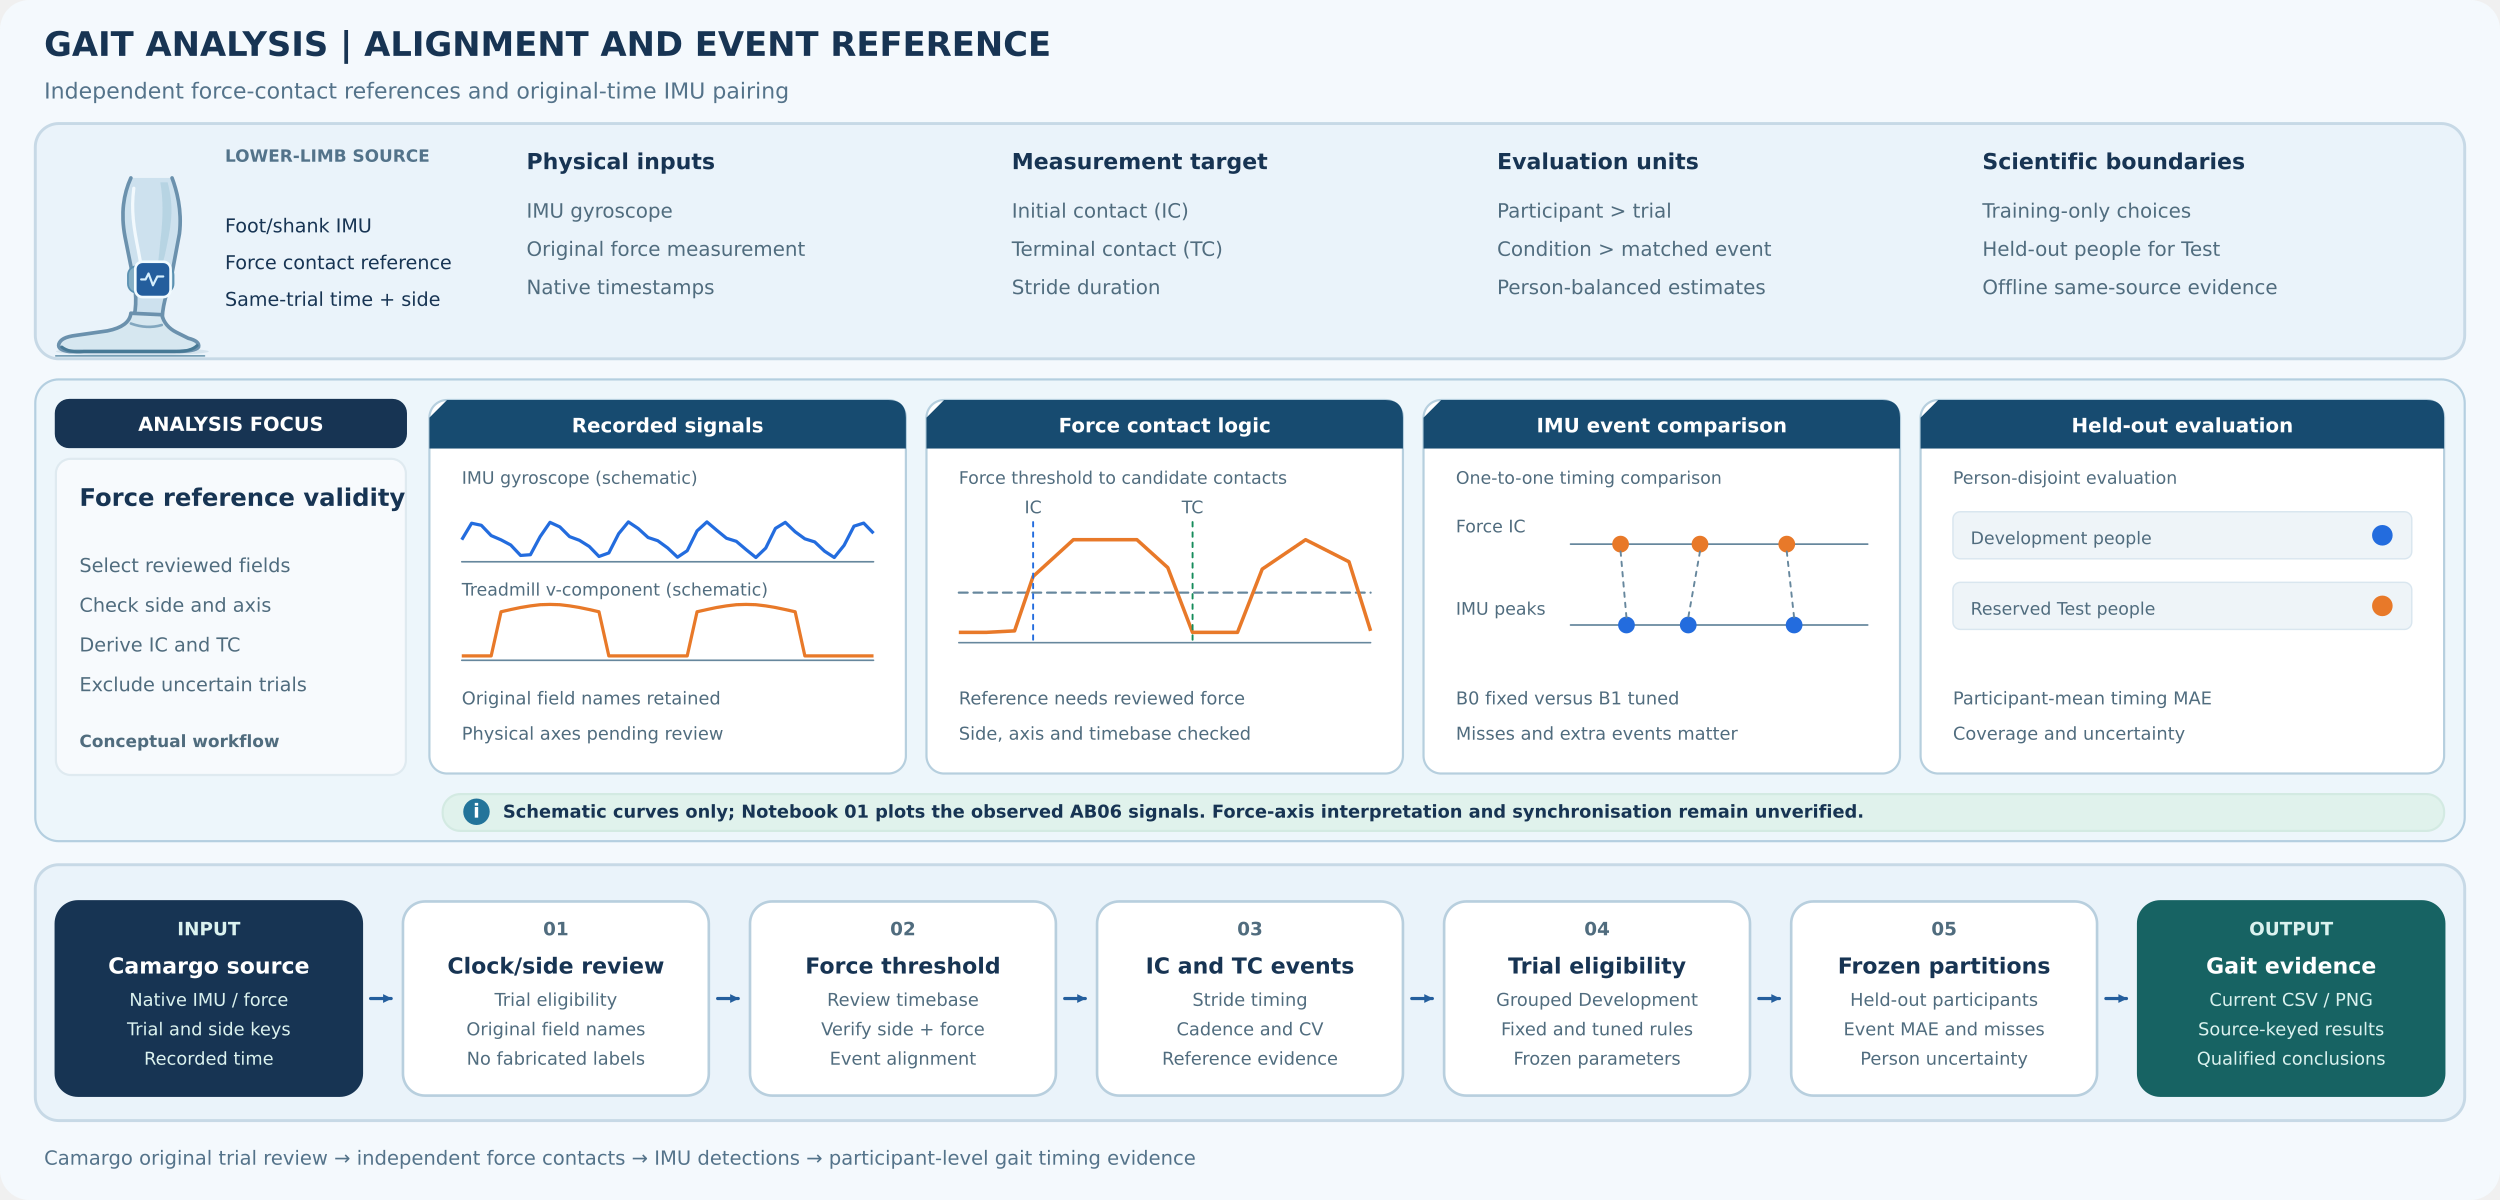
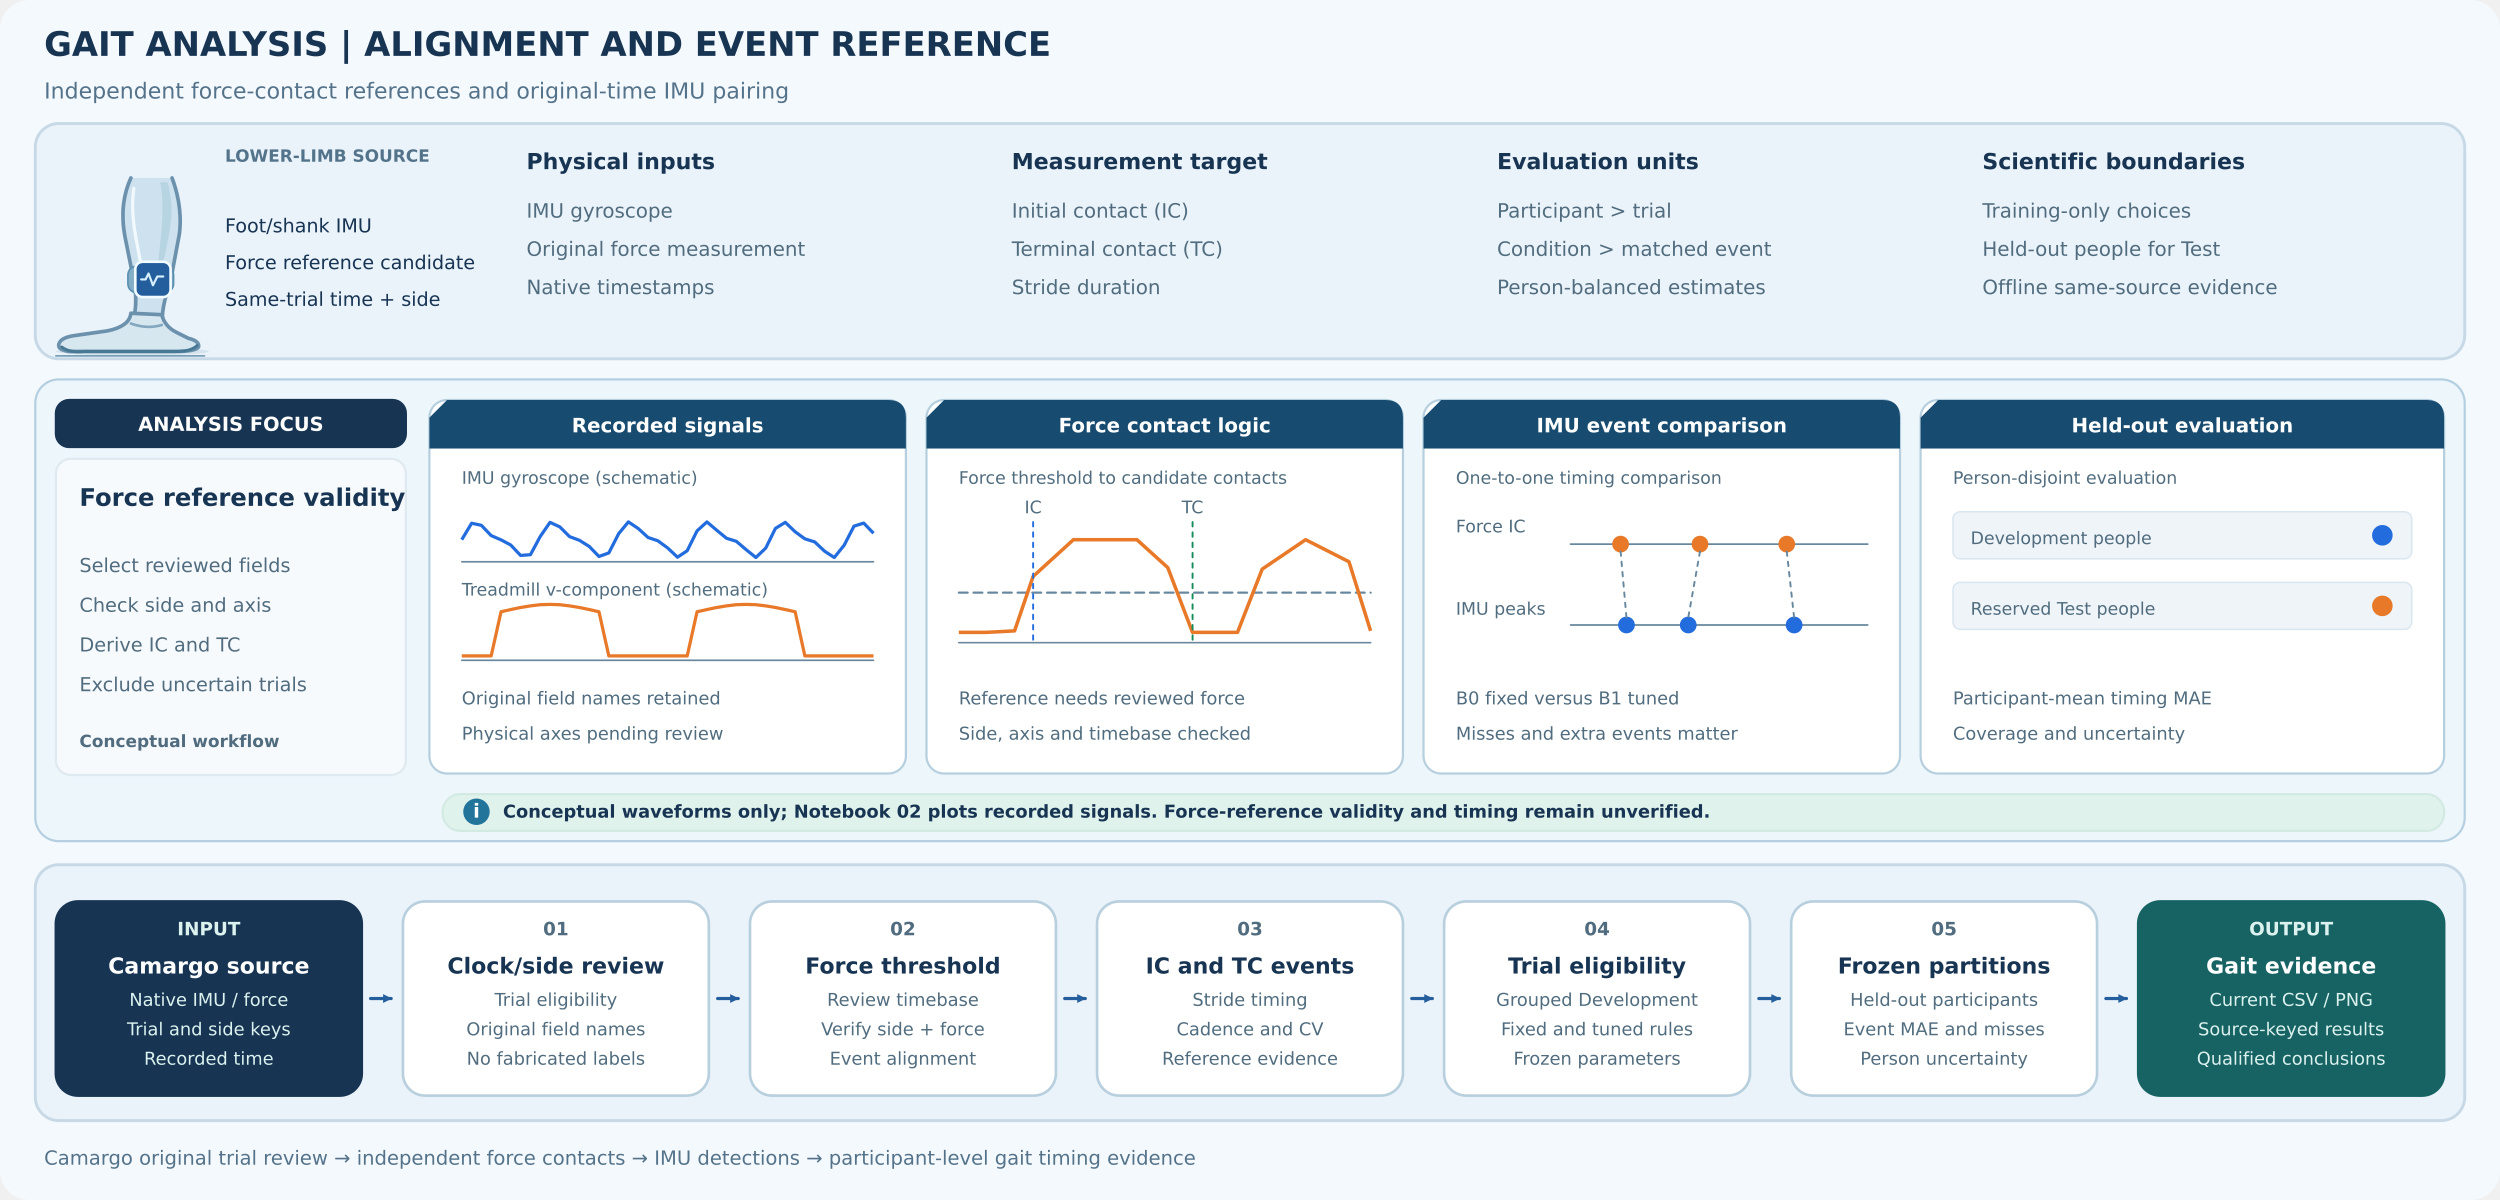
<svg xmlns="http://www.w3.org/2000/svg" width="1700" height="816" viewBox="0 0 1700 816" role="img" aria-labelledby="figure-title figure-desc">
  <defs>
    <marker id="arr" markerUnits="userSpaceOnUse" markerWidth="6" markerHeight="6" refX="5.5" refY="3" orient="auto">
      <path d="M0 0 L6 3 L0 6 Z" fill="#245E9D" />
    </marker>
    <style>
text{font-family:'DejaVu Sans',Arial,sans-serif}
.figure-title{font-size:23px;font-weight:700;fill:#173453}
.subtitle{font-size:15px;fill:#54738A}
.source-heading{font-size:11.5px;font-weight:700;fill:#53738A}
.source-label{font-size:13px;fill:#173453}
.context-heading{font-size:15px;font-weight:700;fill:#173453}
.context-body{font-size:13.5px;fill:#506C7E}
.section-label{font-size:13.2px;font-weight:700;fill:#FFFFFF}
.focus-heading{font-size:16.5px;font-weight:700;fill:#173453}
.focus-body{font-size:13.1px;fill:#506C7E}
.qualification{font-size:11.5px;font-weight:700;fill:#506C7E}
.card-heading{font-size:13.5px;font-weight:700;fill:#FFFFFF}
.card-body{font-size:12.1px;fill:#506C7E}
.chart-label{font-size:11.8px;fill:#506C7E}
.scientific-note{font-size:12.1px;font-weight:700;fill:#173453}
.workflow-id{font-size:12.5px;font-weight:700;fill:#506C7E}
.workflow-heading{font-size:15px;font-weight:700;fill:#173453}
.workflow-body{font-size:12.1px;fill:#506C7E}
.terminal-id{font-size:12.5px;font-weight:700;fill:#DBF2EF}
.terminal-heading{font-size:15px;font-weight:700;fill:#FFFFFF}
.terminal-body{font-size:12.1px;fill:#DBF2EF}
.footer{font-size:13.3px;fill:#54738A}
</style>
  </defs>
  <rect id="canvas" x="0" y="0" width="1700" height="816" rx="20" fill="#F4F9FD" />
  <g id="band-0-header">
    <text id="main-title" x="30" y="38" class="figure-title">GAIT ANALYSIS | ALIGNMENT AND EVENT REFERENCE</text>
    <text id="main-subtitle" x="30" y="67" class="subtitle">Independent force-contact references and original-time IMU pairing</text>
  </g>
  <g id="band-1-context">
    <rect id="context-bg" x="24" y="84" width="1652" height="160" rx="16" fill="#EAF3FA" stroke="#C7D9E6" stroke-width="2" />
    <g id="source-illustration" aria-label="Schematic foot and shank with wearable IMU, outlined shoe and ground contact">
      <ellipse id="schematic-contact-shadow" cx="90" cy="239" rx="52" ry="2.8" fill="#D4E3ED" />
      <path id="schematic-shank" d="M89 121 C84 132 82 145 85 161 L91 191 C93 201 93 213 89 222 L111 223 C109 214 112 203 116 191 L122 159 C124 143 120 129 117 121" fill="#CDE1EE" stroke="#6B91AD" stroke-width="2.5" stroke-linejoin="round" stroke-linecap="round" />
      <path id="schematic-calf-shading" d="M114 124 C119 143 116 155 112 174 L105 199 Q108 176 109 164 Q112 141 109 124 Z" fill="#AFCFDF" opacity="0.72" />
      <path id="schematic-shin-highlight" d="M91 128 C89 143 91 155 94 170 L99 197" fill="none" stroke="#F6FCFF" stroke-width="2.2" stroke-linecap="round" opacity="0.9" />
      <path id="schematic-foot" d="M89 213 Q88 222 73 225 L52 228 C44 229 41 231 40 234 Q39 238 47 239 L119 239 Q133 239 135 236 Q136 232 128 230 L120 226 Q112 222 110 214 Z" fill="#D6E7F0" stroke="#6B91AD" stroke-width="2.5" stroke-linejoin="round" />
      <path id="schematic-ankle-line" d="M89 220 Q100 224 110 221" fill="none" stroke="#82A7BF" stroke-width="1.8" stroke-linecap="round" />
      <path id="schematic-shoe-sole" d="M42 236 Q47 240 57 239 H120 Q130 239 134 235" fill="none" stroke="#477995" stroke-width="2.1" stroke-linecap="round" />
      <path id="schematic-force-plate" d="M38 242 H139" fill="none" stroke="#789FB5" stroke-width="1.2" stroke-linecap="round" />
      <rect id="sensor-strap" x="87" y="181" width="31" height="18" rx="6" fill="#85AFC6" stroke="#5A91B1" stroke-width="1.2" />
      <rect id="imu-marker" x="92" y="178" width="24" height="24" rx="5" fill="#245E9D" stroke="#F2FBFF" stroke-width="1.8" />
      <path id="imu-signal-line" d="M96 190 H99 L101 186 L104 194 L107 188 H111" fill="none" stroke="#D6EFFD" stroke-width="1.5" stroke-linejoin="round" stroke-linecap="round" />
      <text id="source-heading" x="153" y="110" class="source-heading">LOWER-LIMB SOURCE</text>
      <text id="source-imu" x="153" y="158" class="source-label">Foot/shank IMU</text>
-       <text id="source-force" x="153" y="183" class="source-label">Force contact reference</text>
+       <text id="source-force" x="153" y="183" class="source-label">Force reference candidate</text>
      <text id="source-side" x="153" y="208" class="source-label">Same-trial time + side</text>
    </g>
    <g id="ctx-0">
      <text id="ctx-0-title" x="358" y="115" class="context-heading">Physical inputs</text>
      <text id="ctx-0-line-0" x="358" y="148" class="context-body">IMU gyroscope</text>
      <text id="ctx-0-line-1" x="358" y="174" class="context-body">Original force measurement</text>
      <text id="ctx-0-line-2" x="358" y="200" class="context-body">Native timestamps</text>
    </g>
    <g id="ctx-1">
      <text id="ctx-1-title" x="688" y="115" class="context-heading">Measurement target</text>
      <text id="ctx-1-line-0" x="688" y="148" class="context-body">Initial contact (IC)</text>
      <text id="ctx-1-line-1" x="688" y="174" class="context-body">Terminal contact (TC)</text>
      <text id="ctx-1-line-2" x="688" y="200" class="context-body">Stride duration</text>
    </g>
    <g id="ctx-2">
      <text id="ctx-2-title" x="1018" y="115" class="context-heading">Evaluation units</text>
      <text id="ctx-2-line-0" x="1018" y="148" class="context-body">Participant &gt; trial</text>
      <text id="ctx-2-line-1" x="1018" y="174" class="context-body">Condition &gt; matched event</text>
      <text id="ctx-2-line-2" x="1018" y="200" class="context-body">Person-balanced estimates</text>
    </g>
    <g id="ctx-3">
      <text id="ctx-3-title" x="1348" y="115" class="context-heading">Scientific boundaries</text>
      <text id="ctx-3-line-0" x="1348" y="148" class="context-body">Training-only choices</text>
      <text id="ctx-3-line-1" x="1348" y="174" class="context-body">Held-out people for Test</text>
      <text id="ctx-3-line-2" x="1348" y="200" class="context-body">Offline same-source evidence</text>
    </g>
  </g>
  <g id="band-2-analysis">
    <rect id="analysis-bg" x="24" y="258" width="1652" height="314" rx="16" fill="#EDF6FB" stroke="#B4CFE0" stroke-width="1.5" />
    <rect id="focus-label-bg" x="38" y="272" width="238" height="32" rx="9" fill="#173453" stroke="#173453" stroke-width="1.5" />
    <text id="focus-label" x="157" y="293" class="section-label" text-anchor="middle">ANALYSIS FOCUS</text>
    <rect id="focus-card" x="38" y="312" width="238" height="215" rx="10" fill="#F7FAFD" stroke="#DFEAF0" stroke-width="1.5" />
    <text id="focus-heading" x="54" y="344" class="focus-heading">Force reference validity</text>
    <text id="focus-p1" x="54" y="389" class="focus-body">Select reviewed fields</text>
    <text id="focus-p2" x="54" y="416" class="focus-body">Check side and axis</text>
    <text id="focus-p3" x="54" y="443" class="focus-body">Derive IC and TC</text>
    <text id="focus-p4" x="54" y="470" class="focus-body">Exclude uncertain trials</text>
    <text id="focus-note" x="54" y="508" class="qualification">Conceptual workflow</text>
    <g id="panel-0">
      <rect id="panel-0-border" x="292" y="272" width="324" height="254" rx="12" fill="#FFFFFF" stroke="#B6CFDE" stroke-width="1.5" />
      <path id="panel-0-cap" d="M304 272 H604 Q616 272 616 284 V305 H292 V284 Q292 272 Z" fill="#174B70" />
      <text id="panel-0-head" x="454" y="294" class="card-heading" text-anchor="middle">Recorded signals</text>
      <text id="panel-0-lab1" x="314" y="329" class="chart-label">IMU gyroscope (schematic)</text>
      <path id="panel-0-imu-axis" d="M314 382 H594" fill="none" stroke="#66879D" stroke-width="1.1" stroke-linecap="round" stroke-linejoin="round" />
      <polyline id="panel-0-imu-wave" points="314.0,367.0 320.7,355.8 327.3,357.2 334.0,364.2 340.7,367.1 347.3,370.6 354.0,377.7 360.7,377.2 367.3,364.9 374.0,355.2 380.7,358.3 387.3,364.9 394.0,367.4 400.7,371.6 407.3,378.4 414.0,376.0 420.7,362.9 427.3,354.9 434.0,359.4 440.7,365.5 447.3,367.7 454.0,372.6 460.7,378.9 467.3,374.5 474.0,361.0 480.7,354.9 487.3,360.5 494.0,366.0 500.7,368.1 507.3,373.7 514.0,379.1 520.7,372.7 527.3,359.3 534.0,355.2 540.7,361.6 547.3,366.4 554.0,368.5 560.7,374.8 567.3,379.1 574.0,370.8 580.7,357.8 587.3,355.7 594.0,362.6" fill="none" stroke="#236CDE" stroke-width="2.2" stroke-linejoin="round" />
      <text id="panel-0-lab2" x="314" y="405" class="chart-label">Treadmill v-component (schematic)</text>
      <path id="panel-0-force-axis" d="M314 449 H594" fill="none" stroke="#66879D" stroke-width="1.1" stroke-linecap="round" stroke-linejoin="round" />
      <polyline id="panel-0-force-wave" points="314.0,446.0 320.7,446.0 327.3,446.0 334.0,446.0 340.7,416.0 347.3,414.5 354.0,413.1 360.7,412.0 367.3,411.2 374.0,411.0 380.7,411.2 387.3,412.0 394.0,413.1 400.7,414.5 407.3,416.0 414.0,446.0 420.7,446.0 427.3,446.0 434.0,446.0 440.7,446.0 447.3,446.0 454.0,446.0 460.7,446.0 467.3,446.0 474.0,416.0 480.7,414.5 487.3,413.1 494.0,412.0 500.7,411.2 507.3,411.0 514.0,411.2 520.7,412.0 527.3,413.1 534.0,414.5 540.7,416.0 547.3,446.0 554.0,446.0 560.7,446.0 567.3,446.0 574.0,446.0 580.7,446.0 587.3,446.0 594.0,446.0" fill="none" stroke="#E87929" stroke-width="2.2" stroke-linejoin="round" />
      <text id="panel-0-foot1" x="314" y="479" class="card-body">Original field names retained</text>
      <text id="panel-0-foot2" x="314" y="503" class="card-body">Physical axes pending review</text>
    </g>
    <g id="panel-1">
      <rect id="panel-1-border" x="630" y="272" width="324" height="254" rx="12" fill="#FFFFFF" stroke="#B6CFDE" stroke-width="1.5" />
      <path id="panel-1-cap" d="M642 272 H942 Q954 272 954 284 V305 H630 V284 Q630 272 Z" fill="#174B70" />
      <text id="panel-1-head" x="792" y="294" class="card-heading" text-anchor="middle">Force contact logic</text>
      <text id="panel-1-lab" x="652" y="329" class="chart-label">Force threshold to candidate contacts</text>
      <path id="panel-1-force-axis" d="M652 437 H932" fill="none" stroke="#66879D" stroke-width="1.1" stroke-linecap="round" stroke-linejoin="round" />
      <path id="panel-1-threshold" d="M652 403 H932" fill="none" stroke="#66879D" stroke-width="1.5" stroke-linecap="round" stroke-linejoin="round" stroke-dasharray="6 4" />
      <polyline id="panel-1-pulses" points="652.0,430 670.9,430 689.9,429 702.5,392 729.9,367 773.1,367 794.1,386 810.9,430 841.5,430 858.3,387 887.8,367 917.3,382 932.0,429" fill="none" stroke="#E87929" stroke-width="2.4" stroke-linejoin="round" />
      <path id="panel-1-ic" d="M702.526 355 V437" fill="none" stroke="#236CDE" stroke-width="1.3" stroke-linecap="round" stroke-linejoin="round" stroke-dasharray="3 4" />
      <path id="panel-1-tc" d="M810.947 355 V437" fill="none" stroke="#168C5B" stroke-width="1.3" stroke-linecap="round" stroke-linejoin="round" stroke-dasharray="3 4" />
      <text id="panel-1-ic-text" x="702.526" y="349" class="chart-label" text-anchor="middle">IC</text>
      <text id="panel-1-tc-text" x="810.947" y="349" class="chart-label" text-anchor="middle">TC</text>
      <text id="panel-1-foot1" x="652" y="479" class="card-body">Reference needs reviewed force</text>
      <text id="panel-1-foot2" x="652" y="503" class="card-body">Side, axis and timebase checked</text>
    </g>
    <g id="panel-2">
      <rect id="panel-2-border" x="968" y="272" width="324" height="254" rx="12" fill="#FFFFFF" stroke="#B6CFDE" stroke-width="1.5" />
      <path id="panel-2-cap" d="M980 272 H1280 Q1292 272 1292 284 V305 H968 V284 Q968 272 Z" fill="#174B70" />
      <text id="panel-2-head" x="1130" y="294" class="card-heading" text-anchor="middle">IMU event comparison</text>
      <text id="panel-2-lab" x="990" y="329" class="chart-label">One-to-one timing comparison</text>
      <text id="panel-2-ref-label" x="990" y="362" class="chart-label">Force IC</text>
      <text id="panel-2-pred-label" x="990" y="418" class="chart-label">IMU peaks</text>
      <path id="panel-2-ref-line" d="M1068 370 H1270" fill="none" stroke="#66879D" stroke-width="1.2" stroke-linecap="round" stroke-linejoin="round" />
      <path id="panel-2-pred-line" d="M1068 425 H1270" fill="none" stroke="#66879D" stroke-width="1.2" stroke-linecap="round" stroke-linejoin="round" />
      <circle id="panel-2-reference-0" cx="1102" cy="370" r="5.7" fill="#E87929" />
      <circle id="panel-2-estimate-0" cx="1106" cy="425" r="5.7" fill="#236CDE" />
      <path id="panel-2-pair-0" d="M1102 375 L1106 420" fill="none" stroke="#66879D" stroke-width="1.3" stroke-linecap="round" stroke-linejoin="round" stroke-dasharray="3 4" />
      <circle id="panel-2-reference-1" cx="1156" cy="370" r="5.7" fill="#E87929" />
      <circle id="panel-2-estimate-1" cx="1148" cy="425" r="5.7" fill="#236CDE" />
      <path id="panel-2-pair-1" d="M1156 375 L1148 420" fill="none" stroke="#66879D" stroke-width="1.3" stroke-linecap="round" stroke-linejoin="round" stroke-dasharray="3 4" />
      <circle id="panel-2-reference-2" cx="1215" cy="370" r="5.7" fill="#E87929" />
      <circle id="panel-2-estimate-2" cx="1220" cy="425" r="5.7" fill="#236CDE" />
      <path id="panel-2-pair-2" d="M1215 375 L1220 420" fill="none" stroke="#66879D" stroke-width="1.3" stroke-linecap="round" stroke-linejoin="round" stroke-dasharray="3 4" />
      <text id="panel-2-foot1" x="990" y="479" class="card-body">B0 fixed versus B1 tuned</text>
      <text id="panel-2-foot2" x="990" y="503" class="card-body">Misses and extra events matter</text>
    </g>
    <g id="panel-3">
      <rect id="panel-3-border" x="1306" y="272" width="356" height="254" rx="12" fill="#FFFFFF" stroke="#B6CFDE" stroke-width="1.5" />
      <path id="panel-3-cap" d="M1318 272 H1650 Q1662 272 1662 284 V305 H1306 V284 Q1306 272 Z" fill="#174B70" />
      <text id="panel-3-head" x="1484" y="294" class="card-heading" text-anchor="middle">Held-out evaluation</text>
      <text id="panel-3-lab" x="1328" y="329" class="chart-label">Person-disjoint evaluation</text>
      <rect id="panel-3-dev-box" x="1328" y="348" width="312" height="32" rx="5" fill="#EEF4F8" stroke="#D9E6EF" />
      <rect id="panel-3-test-box" x="1328" y="396" width="312" height="32" rx="5" fill="#EEF4F8" stroke="#D9E6EF" />
      <text id="panel-3-dev-label" x="1340" y="370" class="chart-label">Development people</text>
      <text id="panel-3-test-label" x="1340" y="418" class="chart-label">Reserved Test people</text>
      <circle id="panel-3-dev-dot" cx="1620" cy="364" r="7" fill="#236CDE" />
      <circle id="panel-3-test-dot" cx="1620" cy="412" r="7" fill="#E87929" />
      <text id="panel-3-foot1" x="1328" y="479" class="card-body">Participant-mean timing MAE</text>
      <text id="panel-3-foot2" x="1328" y="503" class="card-body">Coverage and uncertainty</text>
    </g>
    <rect id="scientific-note-bg" x="301" y="540" width="1361" height="25" rx="12" fill="#E0F2EC" stroke="#D3EAE2" stroke-width="1.5" />
    <circle id="scientific-info" cx="324" cy="552" r="9" fill="#23749A" />
    <text id="info-i" x="324" y="556" class="section-label" text-anchor="middle">i</text>
-     <text id="scientific-caveat" x="342" y="556" class="scientific-note">Schematic curves only; Notebook 01 plots the observed AB06 signals. Force-axis interpretation and synchronisation remain unverified.</text>
+     <text id="scientific-caveat" x="342" y="556" class="scientific-note">Conceptual waveforms only; Notebook 02 plots recorded signals. Force-reference validity and timing remain unverified.</text>
  </g>
  <g id="band-3-workflow">
    <rect id="workflow-bg" x="24" y="588" width="1652" height="174" rx="16" fill="#EAF3FA" stroke="#C7D9E6" stroke-width="2" />
    <g id="workflow-node-0">
      <rect id="node-0-bg" x="38" y="613" width="208" height="132" rx="15" fill="#173453" stroke="#173453" stroke-width="1.8" />
      <text id="node-0-id" x="142" y="636" class="terminal-id" text-anchor="middle">INPUT</text>
      <text id="node-0-head" x="142" y="662" class="terminal-heading" text-anchor="middle">Camargo source</text>
      <text id="node-0-line-0" x="142" y="684" class="terminal-body" text-anchor="middle">Native IMU / force</text>
      <text id="node-0-line-1" x="142" y="704" class="terminal-body" text-anchor="middle">Trial and side keys</text>
      <text id="node-0-line-2" x="142" y="724" class="terminal-body" text-anchor="middle">Recorded time</text>
    </g>
    <path id="connector-0" d="M252 679 H266" stroke="#245E9D" stroke-width="2.2" fill="none" stroke-linecap="round" marker-end="url(#arr)" />
    <g id="workflow-node-1">
      <rect id="node-1-bg" x="274" y="613" width="208" height="132" rx="15" fill="#FFFFFF" stroke="#B8CFDE" stroke-width="1.8" />
      <text id="node-1-id" x="378" y="636" class="workflow-id" text-anchor="middle">01</text>
      <text id="node-1-head" x="378" y="662" class="workflow-heading" text-anchor="middle">Clock/side review</text>
      <text id="node-1-line-0" x="378" y="684" class="workflow-body" text-anchor="middle">Trial eligibility</text>
      <text id="node-1-line-1" x="378" y="704" class="workflow-body" text-anchor="middle">Original field names</text>
      <text id="node-1-line-2" x="378" y="724" class="workflow-body" text-anchor="middle">No fabricated labels</text>
    </g>
    <path id="connector-1" d="M488 679 H502" stroke="#245E9D" stroke-width="2.2" fill="none" stroke-linecap="round" marker-end="url(#arr)" />
    <g id="workflow-node-2">
      <rect id="node-2-bg" x="510" y="613" width="208" height="132" rx="15" fill="#FFFFFF" stroke="#B8CFDE" stroke-width="1.8" />
      <text id="node-2-id" x="614" y="636" class="workflow-id" text-anchor="middle">02</text>
      <text id="node-2-head" x="614" y="662" class="workflow-heading" text-anchor="middle">Force threshold</text>
      <text id="node-2-line-0" x="614" y="684" class="workflow-body" text-anchor="middle">Review timebase</text>
      <text id="node-2-line-1" x="614" y="704" class="workflow-body" text-anchor="middle">Verify side + force</text>
      <text id="node-2-line-2" x="614" y="724" class="workflow-body" text-anchor="middle">Event alignment</text>
    </g>
    <path id="connector-2" d="M724 679 H738" stroke="#245E9D" stroke-width="2.2" fill="none" stroke-linecap="round" marker-end="url(#arr)" />
    <g id="workflow-node-3">
      <rect id="node-3-bg" x="746" y="613" width="208" height="132" rx="15" fill="#FFFFFF" stroke="#B8CFDE" stroke-width="1.8" />
      <text id="node-3-id" x="850" y="636" class="workflow-id" text-anchor="middle">03</text>
      <text id="node-3-head" x="850" y="662" class="workflow-heading" text-anchor="middle">IC and TC events</text>
      <text id="node-3-line-0" x="850" y="684" class="workflow-body" text-anchor="middle">Stride timing</text>
      <text id="node-3-line-1" x="850" y="704" class="workflow-body" text-anchor="middle">Cadence and CV</text>
      <text id="node-3-line-2" x="850" y="724" class="workflow-body" text-anchor="middle">Reference evidence</text>
    </g>
    <path id="connector-3" d="M960 679 H974" stroke="#245E9D" stroke-width="2.2" fill="none" stroke-linecap="round" marker-end="url(#arr)" />
    <g id="workflow-node-4">
      <rect id="node-4-bg" x="982" y="613" width="208" height="132" rx="15" fill="#FFFFFF" stroke="#B8CFDE" stroke-width="1.8" />
      <text id="node-4-id" x="1086" y="636" class="workflow-id" text-anchor="middle">04</text>
      <text id="node-4-head" x="1086" y="662" class="workflow-heading" text-anchor="middle">Trial eligibility</text>
      <text id="node-4-line-0" x="1086" y="684" class="workflow-body" text-anchor="middle">Grouped Development</text>
      <text id="node-4-line-1" x="1086" y="704" class="workflow-body" text-anchor="middle">Fixed and tuned rules</text>
      <text id="node-4-line-2" x="1086" y="724" class="workflow-body" text-anchor="middle">Frozen parameters</text>
    </g>
    <path id="connector-4" d="M1196 679 H1210" stroke="#245E9D" stroke-width="2.2" fill="none" stroke-linecap="round" marker-end="url(#arr)" />
    <g id="workflow-node-5">
      <rect id="node-5-bg" x="1218" y="613" width="208" height="132" rx="15" fill="#FFFFFF" stroke="#B8CFDE" stroke-width="1.8" />
      <text id="node-5-id" x="1322" y="636" class="workflow-id" text-anchor="middle">05</text>
      <text id="node-5-head" x="1322" y="662" class="workflow-heading" text-anchor="middle">Frozen partitions</text>
      <text id="node-5-line-0" x="1322" y="684" class="workflow-body" text-anchor="middle">Held-out participants</text>
      <text id="node-5-line-1" x="1322" y="704" class="workflow-body" text-anchor="middle">Event MAE and misses</text>
      <text id="node-5-line-2" x="1322" y="724" class="workflow-body" text-anchor="middle">Person uncertainty</text>
    </g>
    <path id="connector-5" d="M1432 679 H1446" stroke="#245E9D" stroke-width="2.2" fill="none" stroke-linecap="round" marker-end="url(#arr)" />
    <g id="workflow-node-6">
      <rect id="node-6-bg" x="1454" y="613" width="208" height="132" rx="15" fill="#176363" stroke="#176363" stroke-width="1.8" />
      <text id="node-6-id" x="1558" y="636" class="terminal-id" text-anchor="middle">OUTPUT</text>
      <text id="node-6-head" x="1558" y="662" class="terminal-heading" text-anchor="middle">Gait evidence</text>
      <text id="node-6-line-0" x="1558" y="684" class="terminal-body" text-anchor="middle">Current CSV / PNG</text>
      <text id="node-6-line-1" x="1558" y="704" class="terminal-body" text-anchor="middle">Source-keyed results</text>
      <text id="node-6-line-2" x="1558" y="724" class="terminal-body" text-anchor="middle">Qualified conclusions</text>
    </g>
  </g>
  <g id="band-4-summary">
    <text id="footer-summary" x="30" y="792" class="footer">Camargo original trial review → independent force contacts → IMU detections → participant-level gait timing evidence</text>
  </g>
</svg>
